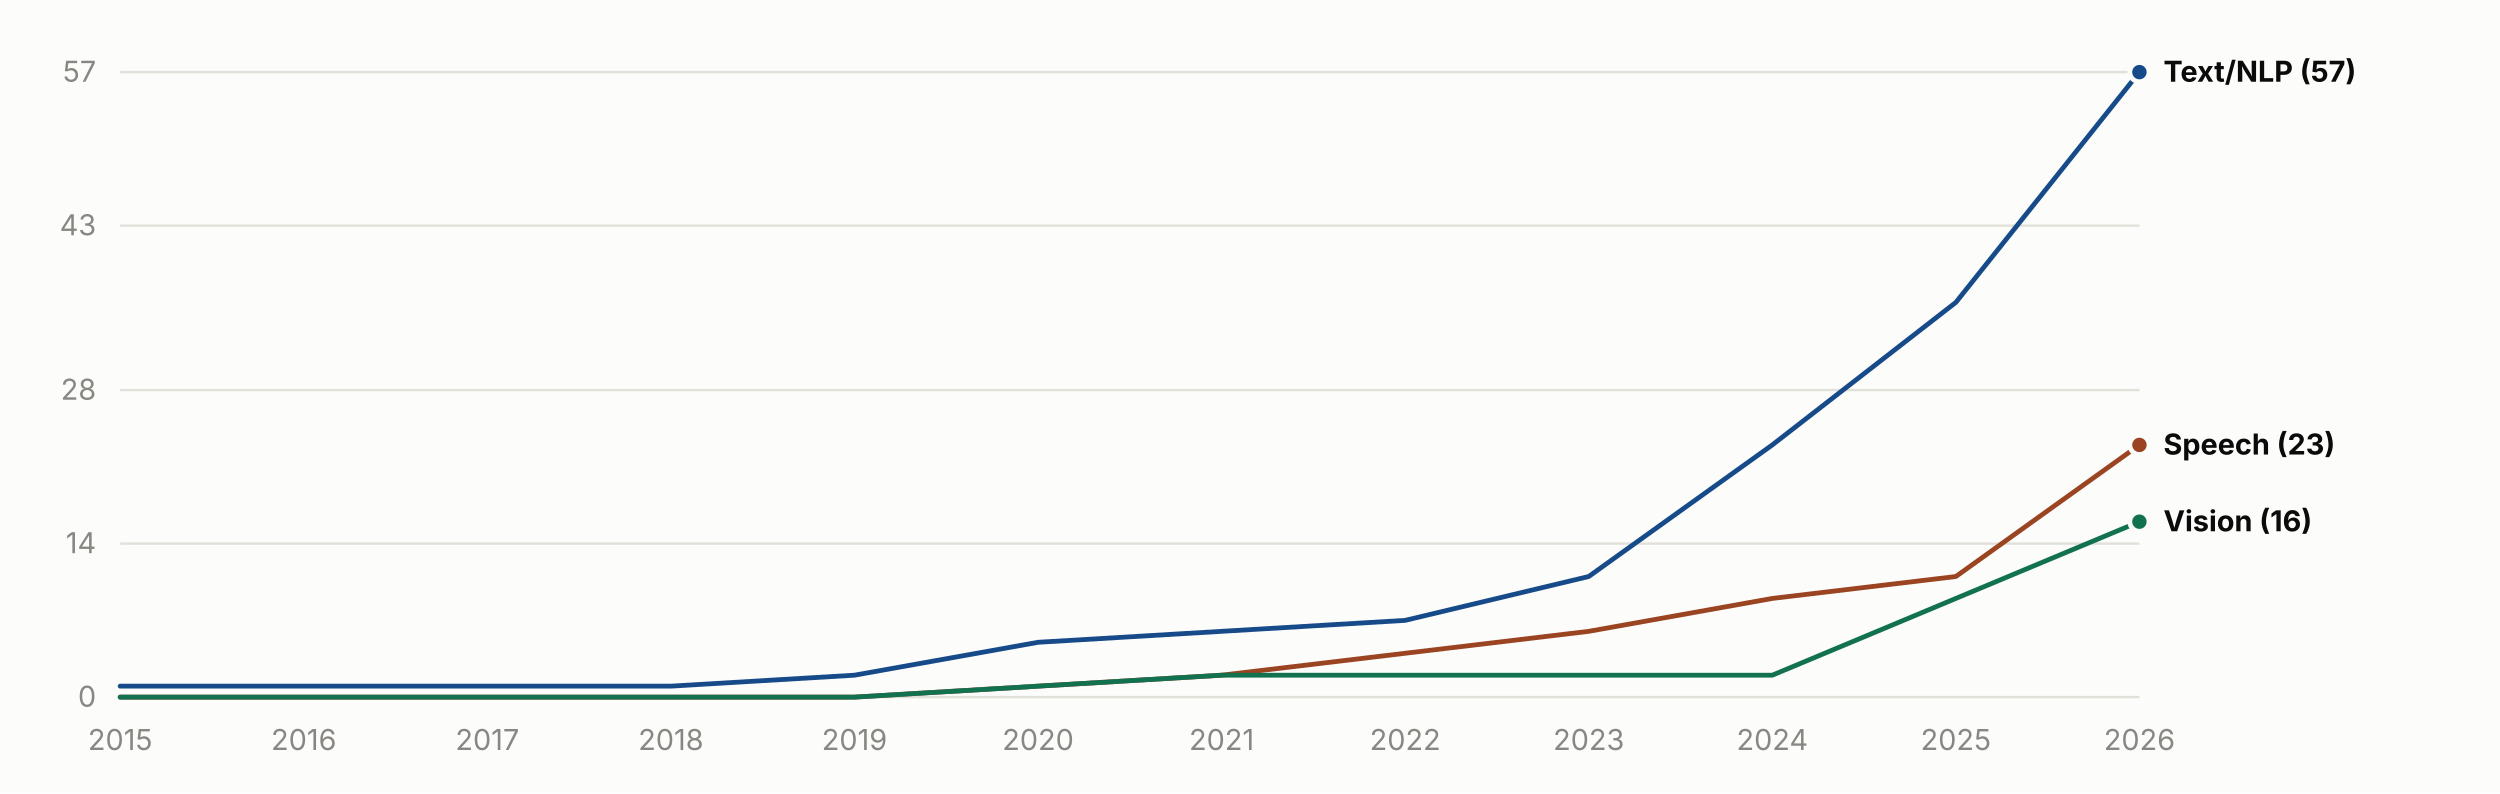
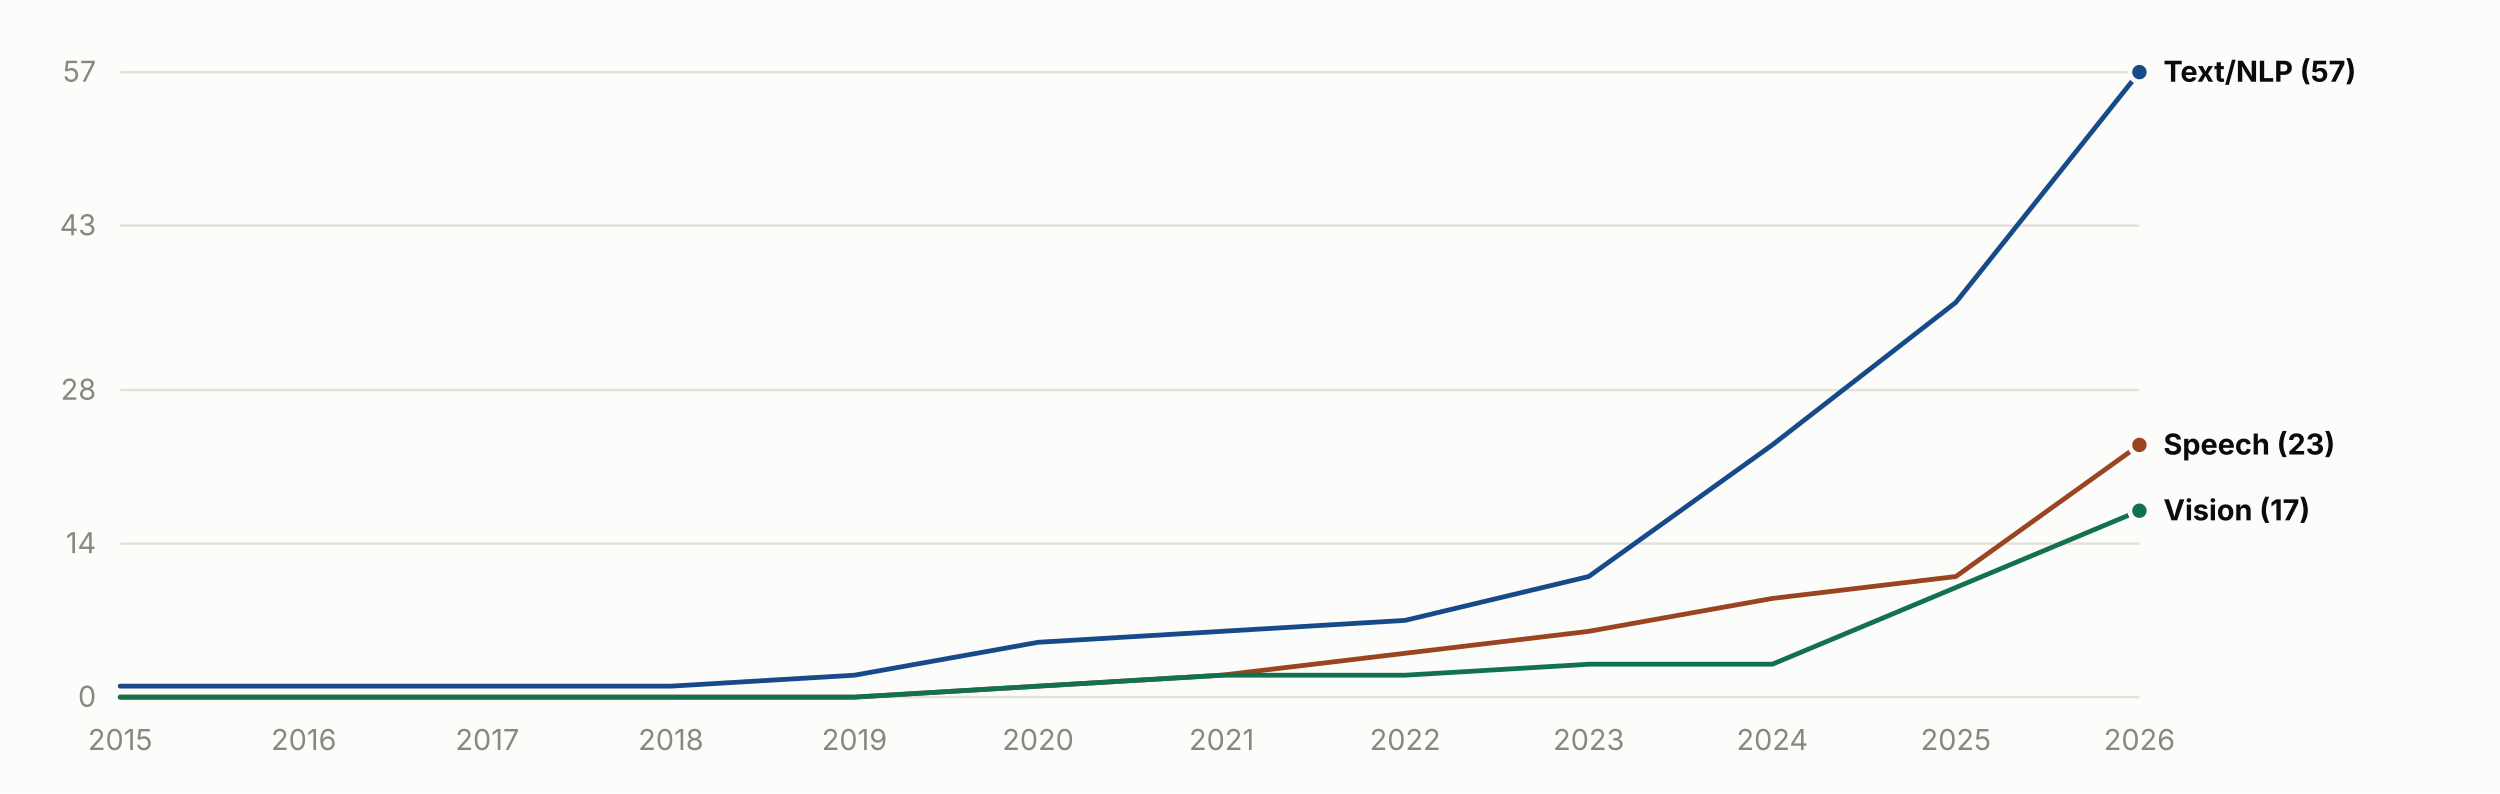
<svg xmlns="http://www.w3.org/2000/svg" width="1040" height="330" viewBox="0 0 1040 330">
  <rect width="1040" height="330" fill="#fcfcfb" />
  <style>text{font-family:"Segoe UI",Inter,Arial,sans-serif;fill:#0b0b0b}.title{font-size:22px;font-weight:700}.sub{font-size:12px;fill:#52514e}.muted{font-size:11px;fill:#898781}.axis{font-size:12px;fill:#898781}.grid{stroke:#e1e0d9;stroke-width:1}.legend{font-size:12px;fill:#52514e}.endlabel{font-size:12px;font-weight:700}</style>
  <line x1="50" y1="290.0" x2="890" y2="290.0" class="grid" />
  <text x="40" y="294.0" text-anchor="end" class="axis">0</text>
  <line x1="50" y1="226.14" x2="890" y2="226.14" class="grid" />
  <text x="40" y="230.14" text-anchor="end" class="axis">14</text>
  <line x1="50" y1="162.281" x2="890" y2="162.281" class="grid" />
  <text x="40" y="166.281" text-anchor="end" class="axis">28</text>
  <line x1="50" y1="93.86" x2="890" y2="93.86" class="grid" />
  <text x="40" y="97.86" text-anchor="end" class="axis">43</text>
  <line x1="50" y1="30.0" x2="890" y2="30.0" class="grid" />
  <text x="40" y="34.0" text-anchor="end" class="axis">57</text>
  <text x="50.0" y="312" text-anchor="middle" class="axis">2015</text>
  <text x="126.364" y="312" text-anchor="middle" class="axis">2016</text>
  <text x="202.727" y="312" text-anchor="middle" class="axis">2017</text>
  <text x="279.091" y="312" text-anchor="middle" class="axis">2018</text>
  <text x="355.455" y="312" text-anchor="middle" class="axis">2019</text>
  <text x="431.818" y="312" text-anchor="middle" class="axis">2020</text>
  <text x="508.182" y="312" text-anchor="middle" class="axis">2021</text>
  <text x="584.545" y="312" text-anchor="middle" class="axis">2022</text>
  <text x="660.909" y="312" text-anchor="middle" class="axis">2023</text>
  <text x="737.273" y="312" text-anchor="middle" class="axis">2024</text>
  <text x="813.636" y="312" text-anchor="middle" class="axis">2025</text>
  <text x="890.0" y="312" text-anchor="middle" class="axis">2026</text>
  <polyline points="50.0,285.439 126.364,285.439 202.727,285.439 279.091,285.439 355.455,280.877 431.818,267.193 508.182,262.632 584.545,258.07 660.909,239.825 737.273,185.088 813.636,125.789 890.0,30.0" fill="none" stroke="#164a89" stroke-width="2" stroke-linejoin="round" stroke-linecap="round" />
  <circle cx="890.0" cy="30.0" r="4" fill="#164a89" stroke="#fcfcfb" stroke-width="2" />
  <text x="900.0" y="34.0" class="endlabel" fill="#164a89">Text/NLP (57)</text>
  <polyline points="50.0,290.0 126.364,290.0 202.727,290.0 279.091,290.0 355.455,290.0 431.818,285.439 508.182,280.877 584.545,271.754 660.909,262.632 737.273,248.947 813.636,239.825 890.0,185.088" fill="none" stroke="#9a4422" stroke-width="2" stroke-linejoin="round" stroke-linecap="round" />
  <circle cx="890.0" cy="185.088" r="4" fill="#9a4422" stroke="#fcfcfb" stroke-width="2" />
  <text x="900.0" y="189.088" class="endlabel" fill="#9a4422">Speech (23)</text>
-   <polyline points="50.0,290.0 126.364,290.0 202.727,290.0 279.091,290.0 355.455,290.0 431.818,285.439 508.182,280.877 584.545,280.877 660.909,280.877 737.273,280.877 813.636,248.947 890.0,217.018" fill="none" stroke="#127250" stroke-width="2" stroke-linejoin="round" stroke-linecap="round" />
-   <circle cx="890.0" cy="217.018" r="4" fill="#127250" stroke="#fcfcfb" stroke-width="2" />
-   <text x="900.0" y="221.018" class="endlabel" fill="#127250">Vision (16)</text>
+   <polyline points="50.0,290.0 126.364,290.0 202.727,290.0 279.091,290.0 355.455,290.0 431.818,285.439 508.182,280.877 584.545,280.877 660.909,276.316 737.273,276.316 813.636,244.386 890.0,212.456" fill="none" stroke="#127250" stroke-width="2" stroke-linejoin="round" stroke-linecap="round" />
+   <circle cx="890.0" cy="212.456" r="4" fill="#127250" stroke="#fcfcfb" stroke-width="2" />
+   <text x="900.0" y="216.456" class="endlabel" fill="#127250">Vision (17)</text>
</svg>
